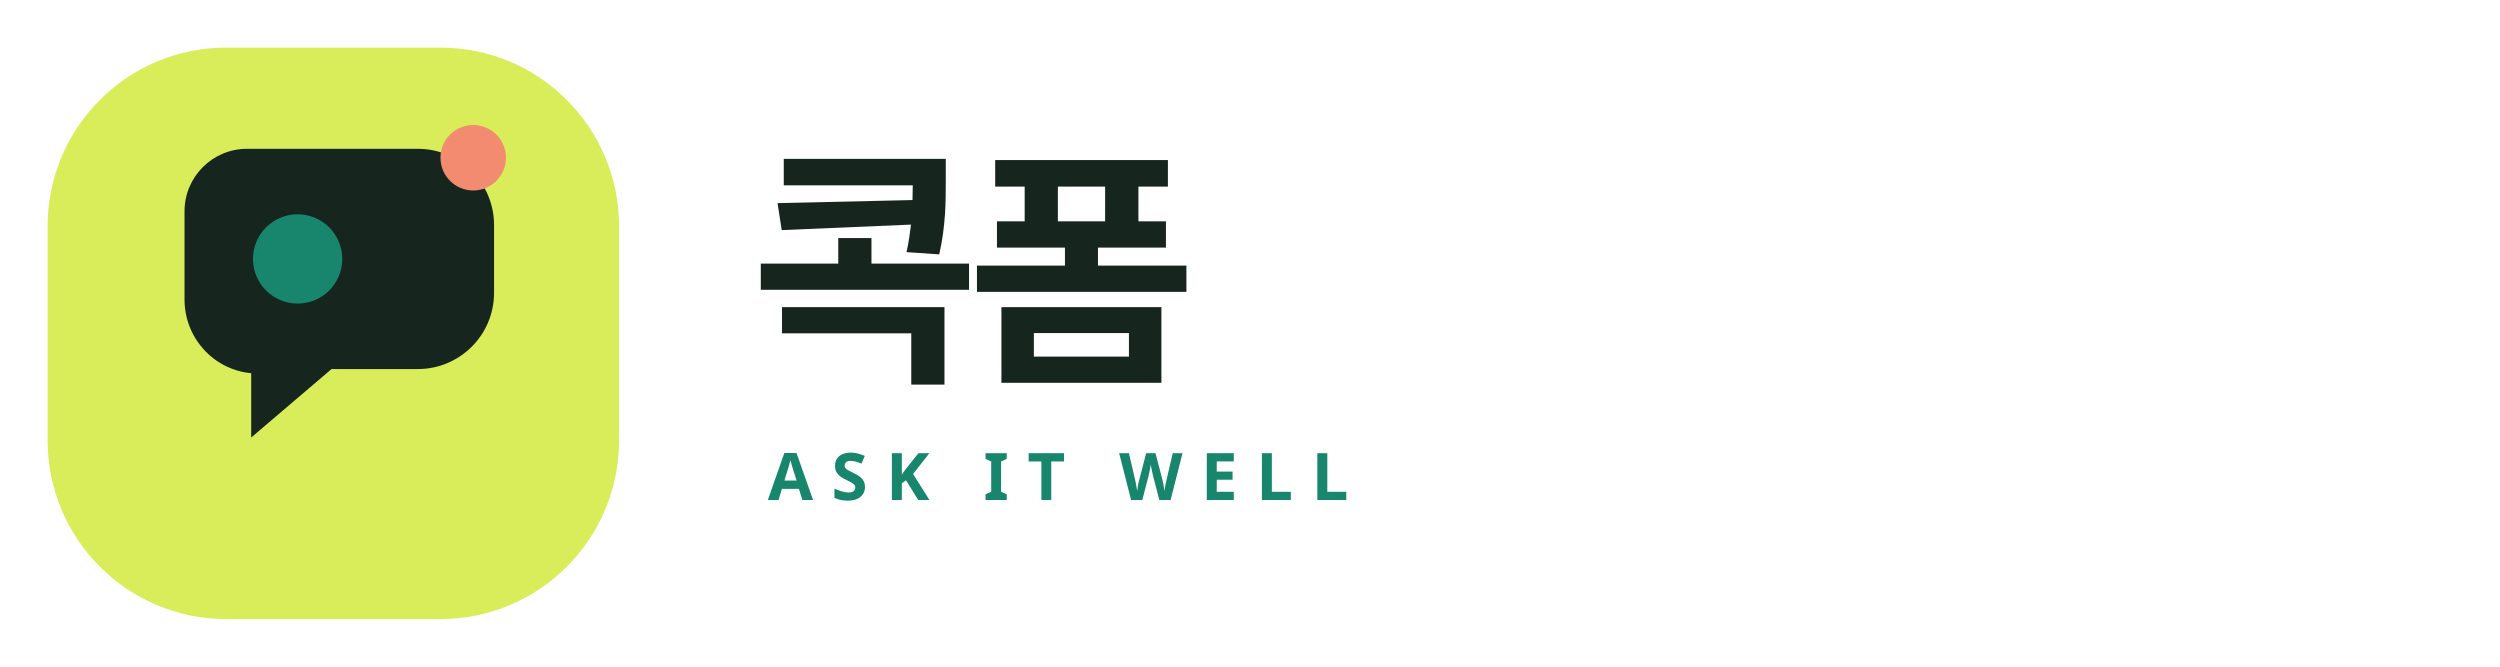
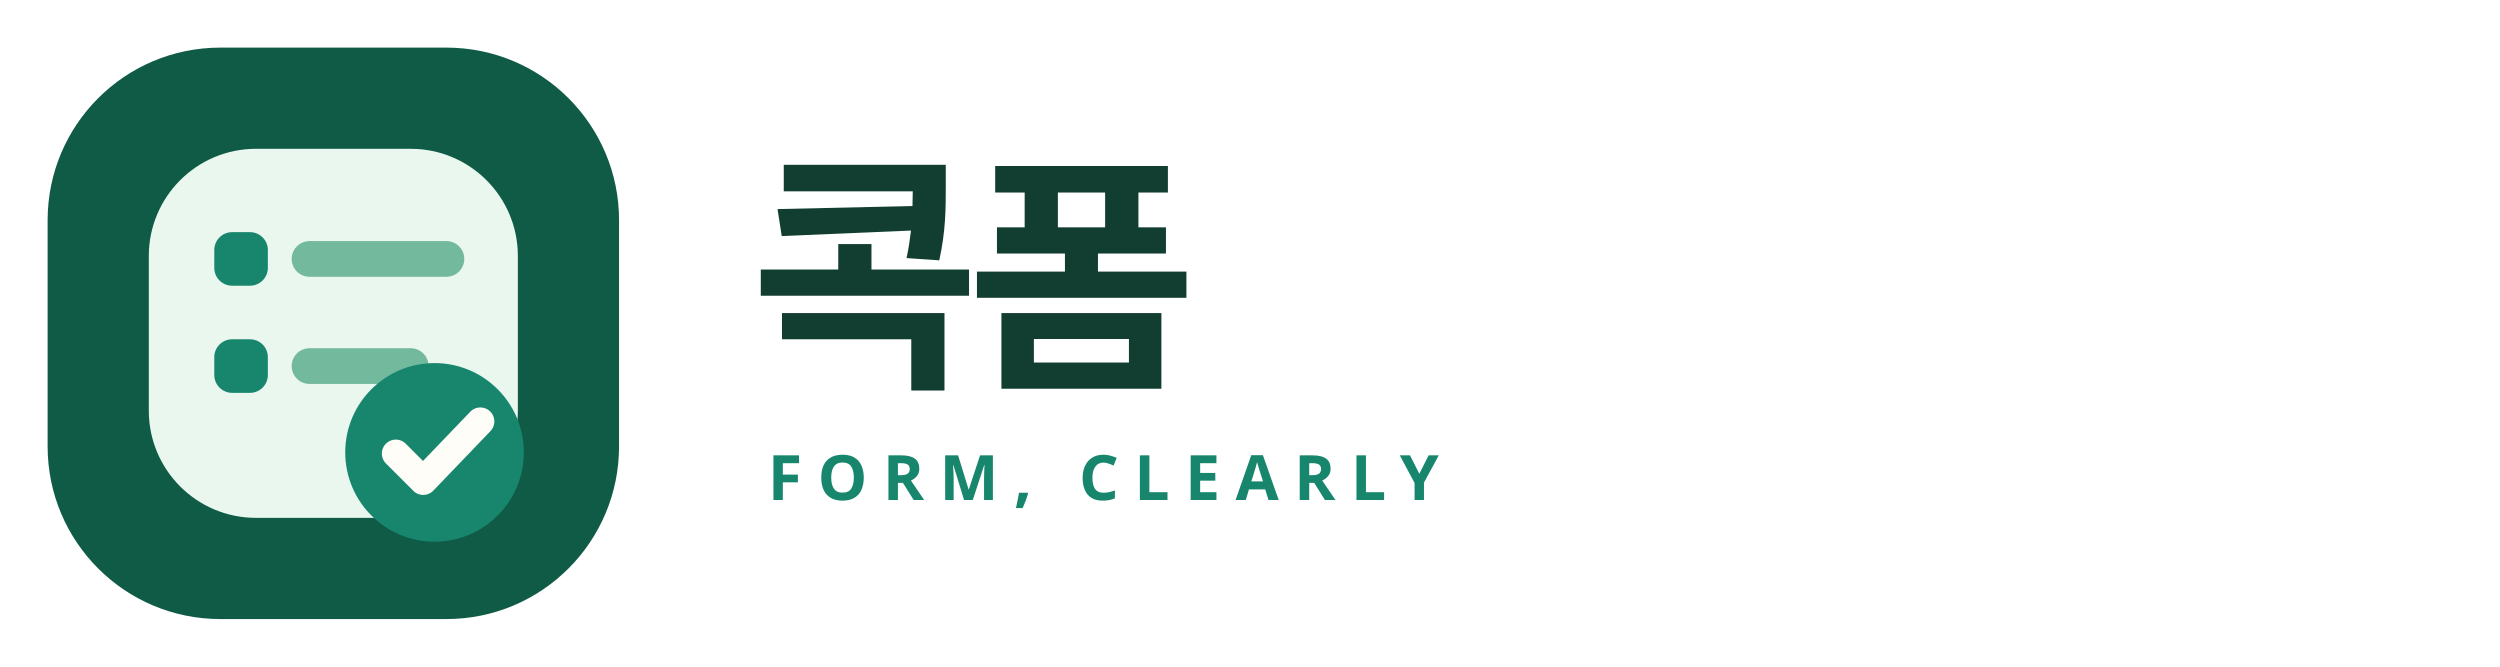
<svg xmlns="http://www.w3.org/2000/svg" width="420" height="112" viewBox="0 0 420 112" fill="none" role="img" aria-labelledby="title desc">
  <g id="symbol">
-     <rect x="8" y="8" width="96" height="96" rx="30" fill="#D8ED59" />
-     <path d="M31 35.5C31 29.701 35.701 25 41.5 25H70.2C77.269 25 83 30.731 83 37.8V49.2C83 56.269 77.269 62 70.2 62H55.7L42.2 73.5V62.7C35.867 62.105 31 56.771 31 50.3V35.5Z" fill="#17251F" />
-     <circle cx="50" cy="43.5" r="7.5" fill="#17866D" />
-     <path d="M68 35.5L76 29" stroke="#17251F" stroke-width="5" stroke-linecap="round" />
-     <circle cx="79.5" cy="26.5" r="5.5" fill="#F28B70" />
+     <rect x="8" y="8" width="96" height="96" rx="29" fill="#0F5B46" />
+     <rect x="25" y="25" width="62" height="62" rx="18" fill="#EAF7EF" />
+     <rect x="36" y="39" width="9" height="9" rx="3" fill="#17866D" />
+     <path d="M52 43.5H75" stroke="#73B99D" stroke-width="6" stroke-linecap="round" />
+     <rect x="36" y="57" width="9" height="9" rx="3" fill="#17866D" />
+     <path d="M52 61.5H69" stroke="#73B99D" stroke-width="6" stroke-linecap="round" />
+     <circle cx="73" cy="76" r="15" fill="#17866D" />
+     <path d="M66.5 76.2L71.1 80.8L80.7 70.8" stroke="#FFFDF8" stroke-width="4.7" stroke-linecap="round" stroke-linejoin="round" />
  </g>
-   <g id="wordmark" fill="#17251F">
-     <text x="126" y="61" font-family="Pretendard, Noto Sans KR, sans-serif" font-size="42" font-weight="800" letter-spacing="-2.2">콕폼</text>
-     <text x="129" y="84" font-family="Pretendard, Noto Sans KR, sans-serif" font-size="11" font-weight="700" letter-spacing="3.1" fill="#17866D">ASK IT WELL</text>
+   <g id="wordmark">
+     <text x="126" y="62" font-family="Pretendard, Noto Sans KR, Apple SD Gothic Neo, sans-serif" font-size="42" font-weight="800" letter-spacing="-2.2" fill="#123D31">콕폼</text>
+     <text x="129" y="84" font-family="Pretendard, Noto Sans KR, Apple SD Gothic Neo, sans-serif" font-size="10.5" font-weight="800" letter-spacing="2.6" fill="#17866D">FORM, CLEARLY</text>
  </g>
</svg>
